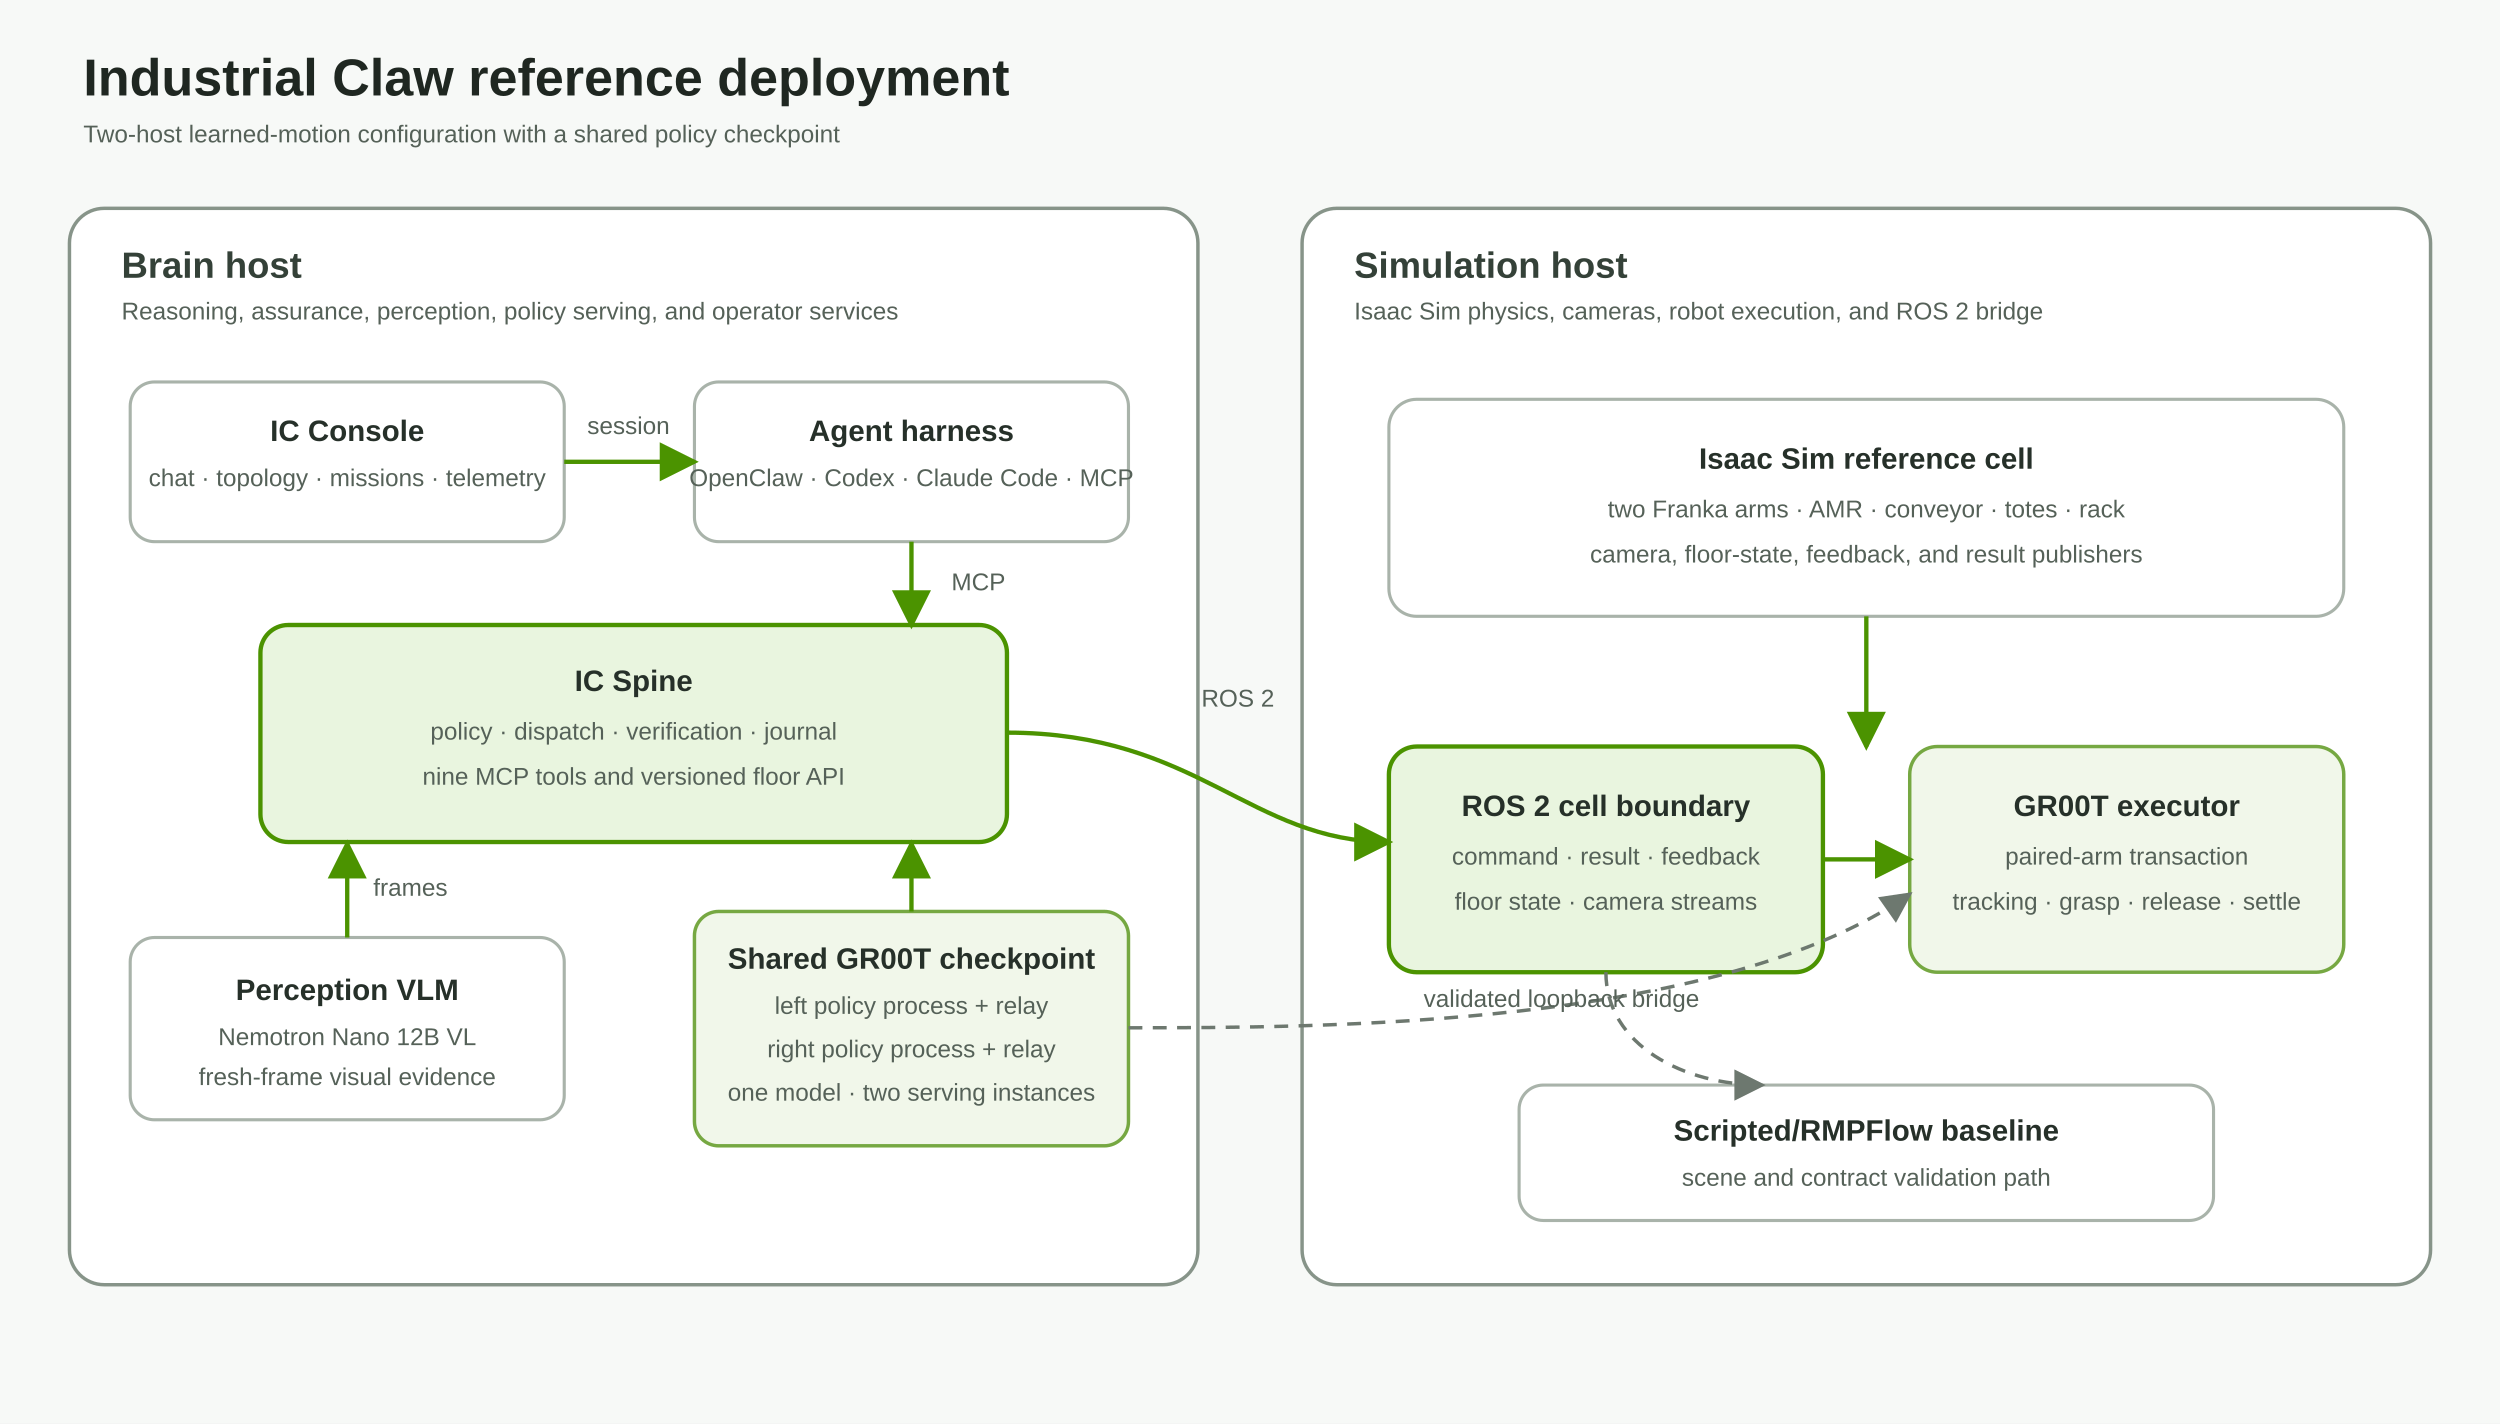
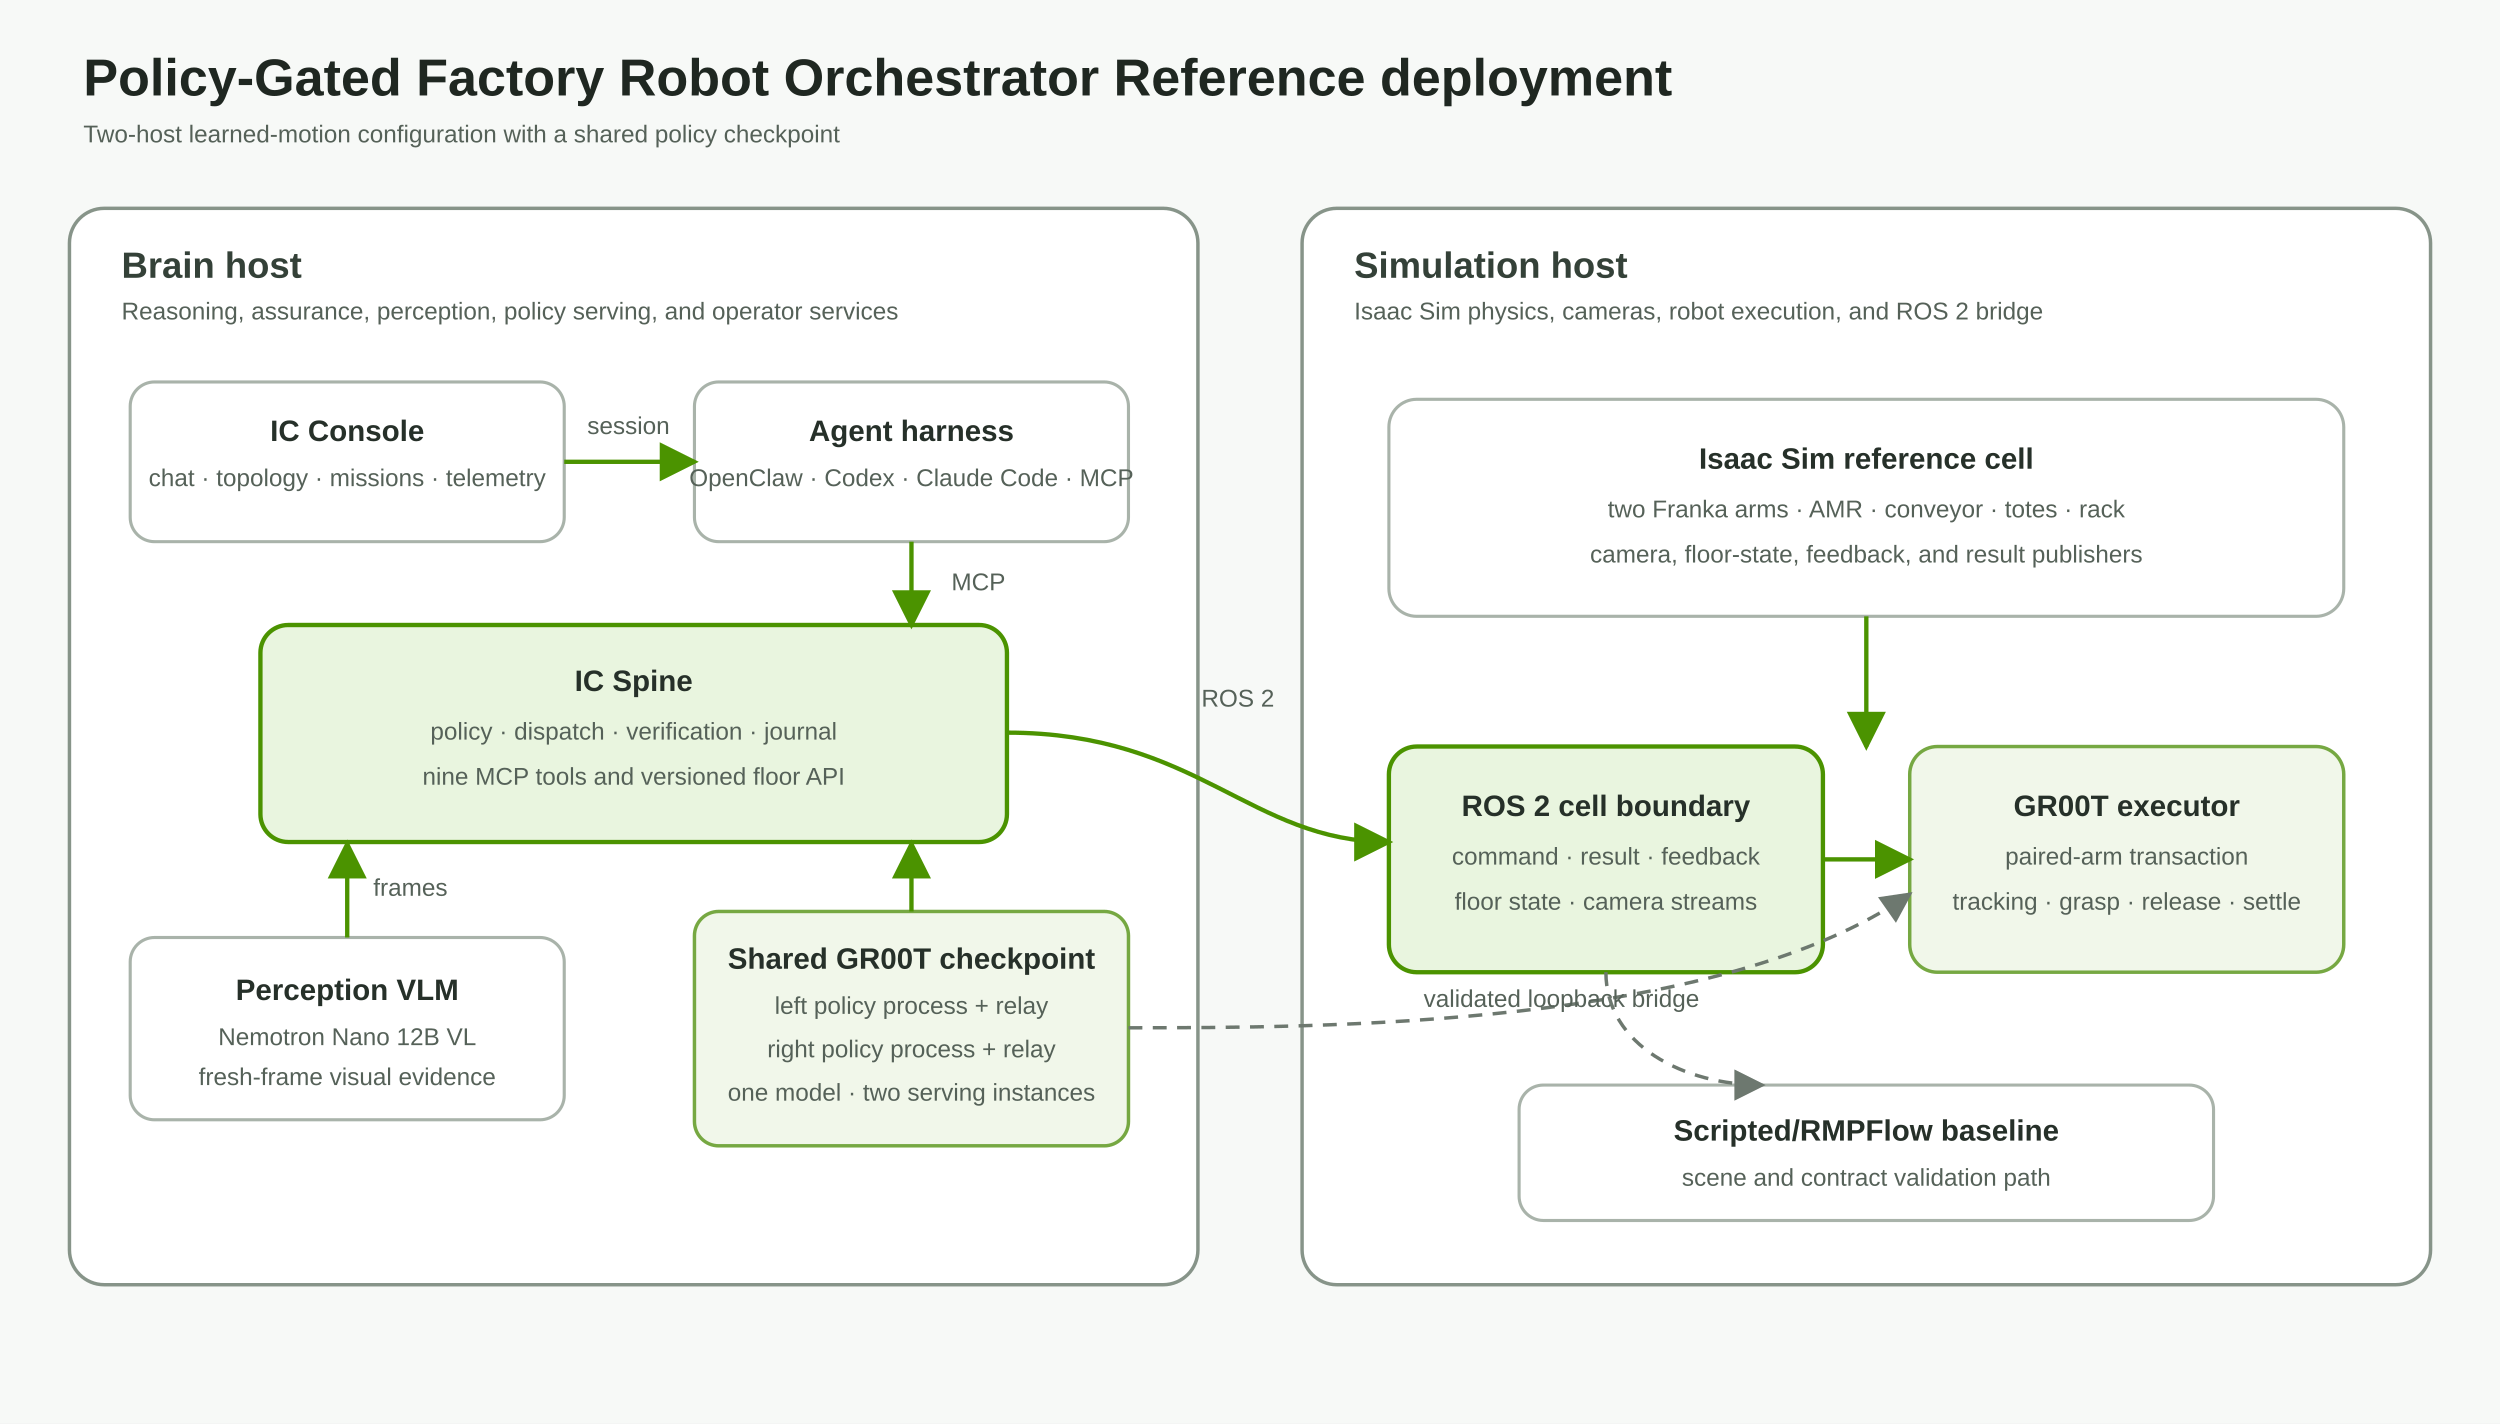
<svg xmlns="http://www.w3.org/2000/svg" width="1440" height="820" viewBox="0 0 1440 820" role="img" aria-labelledby="title desc">
  <defs>
    <style>
      .bg{fill:#f7f9f7}.host{fill:#fff;stroke:#879489;stroke-width:2}.core{fill:#e9f5df;stroke:#4b9300;stroke-width:2.5}.box{fill:#fff;stroke:#a9b3aa;stroke-width:1.8}.learned{fill:#f1f7ea;stroke:#76a842;stroke-width:2}.title{font:700 30px Arial,sans-serif;fill:#1f2721}.hosttitle{font:700 21px Arial,sans-serif;fill:#344138}.label{font:700 17px Arial,sans-serif;fill:#263029}.small{font:14px Arial,sans-serif;fill:#556158}.line{stroke:#4b9300;stroke-width:2.5;fill:none;marker-end:url(#arrow)}.dash{stroke:#6d786f;stroke-width:2;stroke-dasharray:8 6;fill:none;marker-end:url(#arrow2)}
    </style>
    <marker id="arrow" markerWidth="9" markerHeight="9" refX="8" refY="4.5" orient="auto">
      <path d="M0,0 L9,4.5 L0,9 Z" fill="#4b9300" />
    </marker>
    <marker id="arrow2" markerWidth="9" markerHeight="9" refX="8" refY="4.5" orient="auto">
      <path d="M0,0 L9,4.5 L0,9 Z" fill="#6d786f" />
    </marker>
  </defs>
  <rect class="bg" width="1440" height="820" />
-   <text class="title" x="48" y="55">Industrial Claw reference deployment</text>
+   <text class="title" x="48" y="55">Policy-Gated Factory Robot Orchestrator Reference deployment</text>
  <text class="small" x="48" y="82">Two-host learned-motion configuration with a shared policy checkpoint</text>
  <rect class="host" x="40" y="120" width="650" height="620" rx="20" />
  <text class="hosttitle" x="70" y="160">Brain host</text>
  <text class="small" x="70" y="184">Reasoning, assurance, perception, policy serving, and operator services</text>
  <rect class="box" x="75" y="220" width="250" height="92" rx="14" />
  <text class="label" x="200" y="254" text-anchor="middle">IC Console</text>
  <text class="small" x="200" y="280" text-anchor="middle">chat · topology · missions · telemetry</text>
  <rect class="box" x="400" y="220" width="250" height="92" rx="14" />
  <text class="label" x="525" y="254" text-anchor="middle">Agent harness</text>
  <text class="small" x="525" y="280" text-anchor="middle">OpenClaw · Codex · Claude Code · MCP</text>
  <rect class="core" x="150" y="360" width="430" height="125" rx="16" />
  <text class="label" x="365" y="398" text-anchor="middle">IC Spine</text>
  <text class="small" x="365" y="426" text-anchor="middle">policy · dispatch · verification · journal</text>
  <text class="small" x="365" y="452" text-anchor="middle">nine MCP tools and versioned floor API</text>
  <rect class="box" x="75" y="540" width="250" height="105" rx="14" />
  <text class="label" x="200" y="576" text-anchor="middle">Perception VLM</text>
  <text class="small" x="200" y="602" text-anchor="middle">Nemotron Nano 12B VL</text>
  <text class="small" x="200" y="625" text-anchor="middle">fresh-frame visual evidence</text>
  <rect class="learned" x="400" y="525" width="250" height="135" rx="14" />
  <text class="label" x="525" y="558" text-anchor="middle">Shared GR00T checkpoint</text>
  <text class="small" x="525" y="584" text-anchor="middle">left policy process + relay</text>
  <text class="small" x="525" y="609" text-anchor="middle">right policy process + relay</text>
  <text class="small" x="525" y="634" text-anchor="middle">one model · two serving instances</text>
  <path class="line" d="M325 266 H400" />
  <text class="small" x="362" y="250" text-anchor="middle">session</text>
  <path class="line" d="M525 312 V360" />
  <text class="small" x="548" y="340">MCP</text>
  <path class="line" d="M200 540 V486" />
  <text class="small" x="215" y="516">frames</text>
  <path class="line" d="M525 525 V486" />
  <rect class="host" x="750" y="120" width="650" height="620" rx="20" />
  <text class="hosttitle" x="780" y="160">Simulation host</text>
  <text class="small" x="780" y="184">Isaac Sim physics, cameras, robot execution, and ROS 2 bridge</text>
  <rect class="box" x="800" y="230" width="550" height="125" rx="16" />
  <text class="label" x="1075" y="270" text-anchor="middle">Isaac Sim reference cell</text>
  <text class="small" x="1075" y="298" text-anchor="middle">two Franka arms · AMR · conveyor · totes · rack</text>
  <text class="small" x="1075" y="324" text-anchor="middle">camera, floor-state, feedback, and result publishers</text>
  <rect class="core" x="800" y="430" width="250" height="130" rx="16" />
  <text class="label" x="925" y="470" text-anchor="middle">ROS 2 cell boundary</text>
  <text class="small" x="925" y="498" text-anchor="middle">command · result · feedback</text>
  <text class="small" x="925" y="524" text-anchor="middle">floor state · camera streams</text>
  <rect class="learned" x="1100" y="430" width="250" height="130" rx="16" />
  <text class="label" x="1225" y="470" text-anchor="middle">GR00T executor</text>
  <text class="small" x="1225" y="498" text-anchor="middle">paired-arm transaction</text>
  <text class="small" x="1225" y="524" text-anchor="middle">tracking · grasp · release · settle</text>
  <rect class="box" x="875" y="625" width="400" height="78" rx="14" />
  <text class="label" x="1075" y="657" text-anchor="middle">Scripted/RMPFlow baseline</text>
  <text class="small" x="1075" y="683" text-anchor="middle">scene and contract validation path</text>
  <path class="line" d="M1075 355 V430" />
  <path class="line" d="M1050 495 H1100" />
  <path class="dash" d="M650 592 C760 592 990 592 1100 515" />
  <text class="small" x="820" y="580">validated loopback bridge</text>
  <path class="line" d="M580 422 C690 422 720 485 800 485" />
  <text class="small" x="692" y="407">ROS 2</text>
  <path class="dash" d="M925 560 C925 602 970 625 1015 625" />
</svg>
